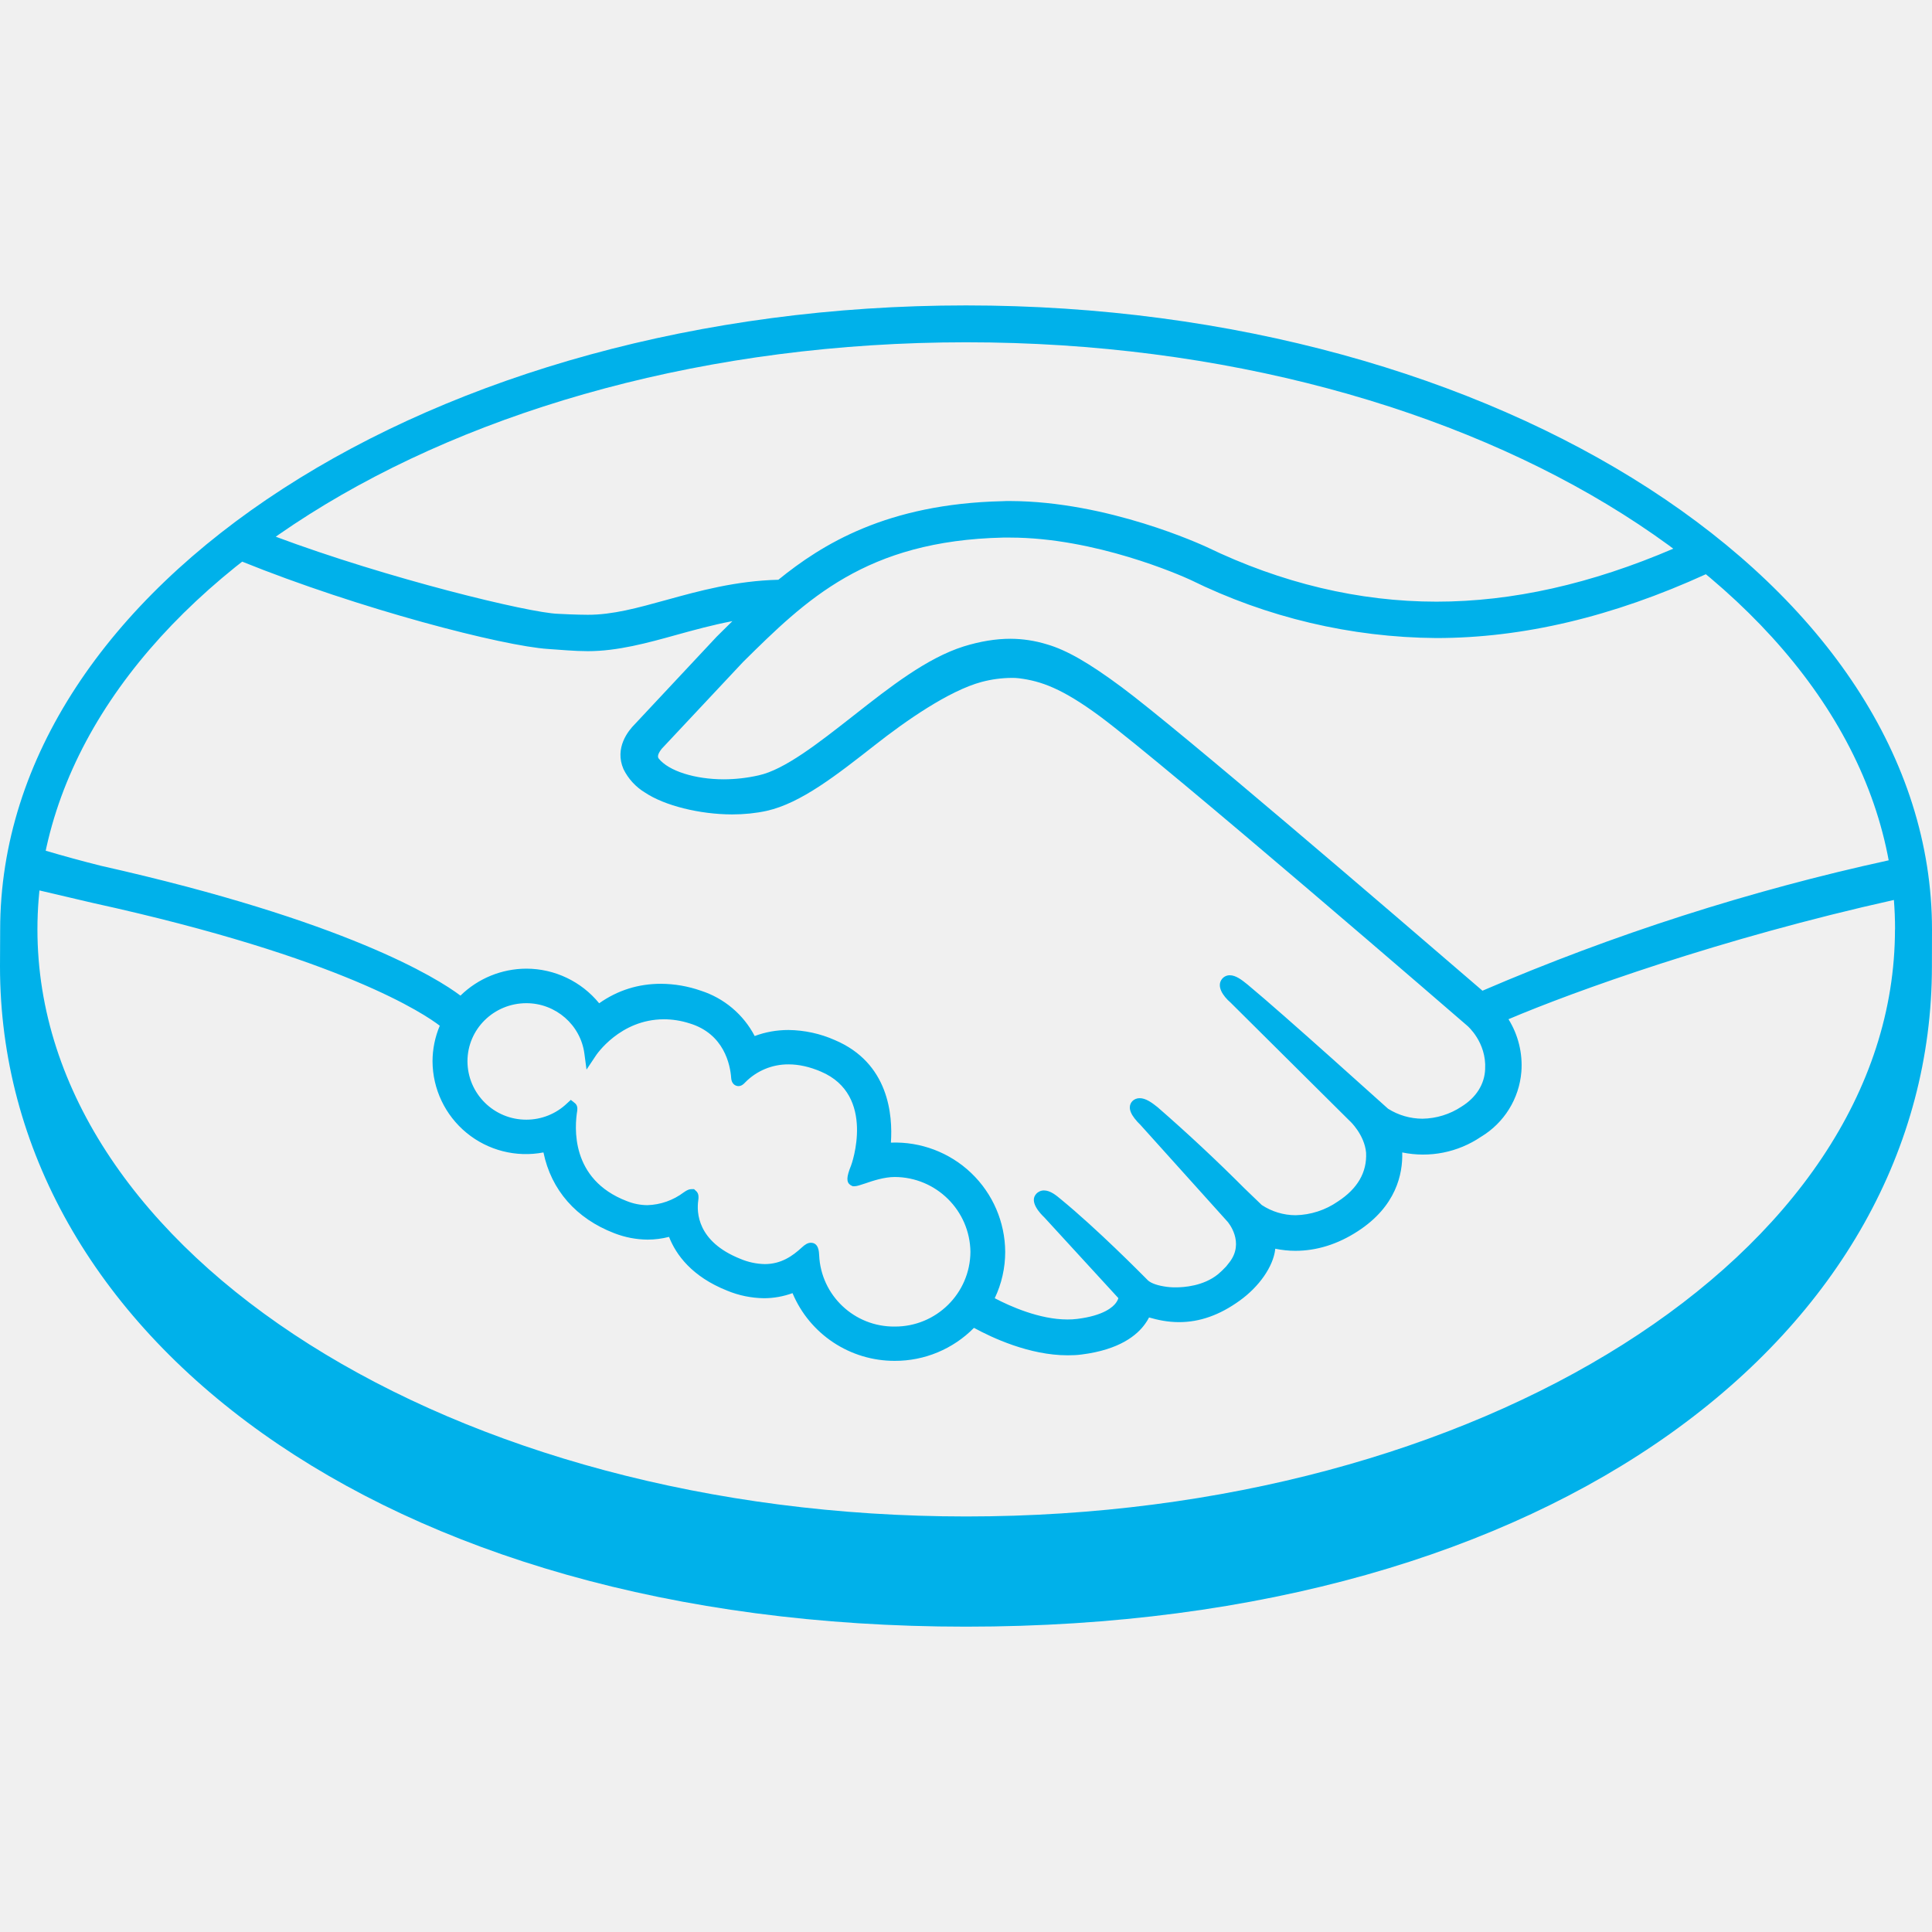
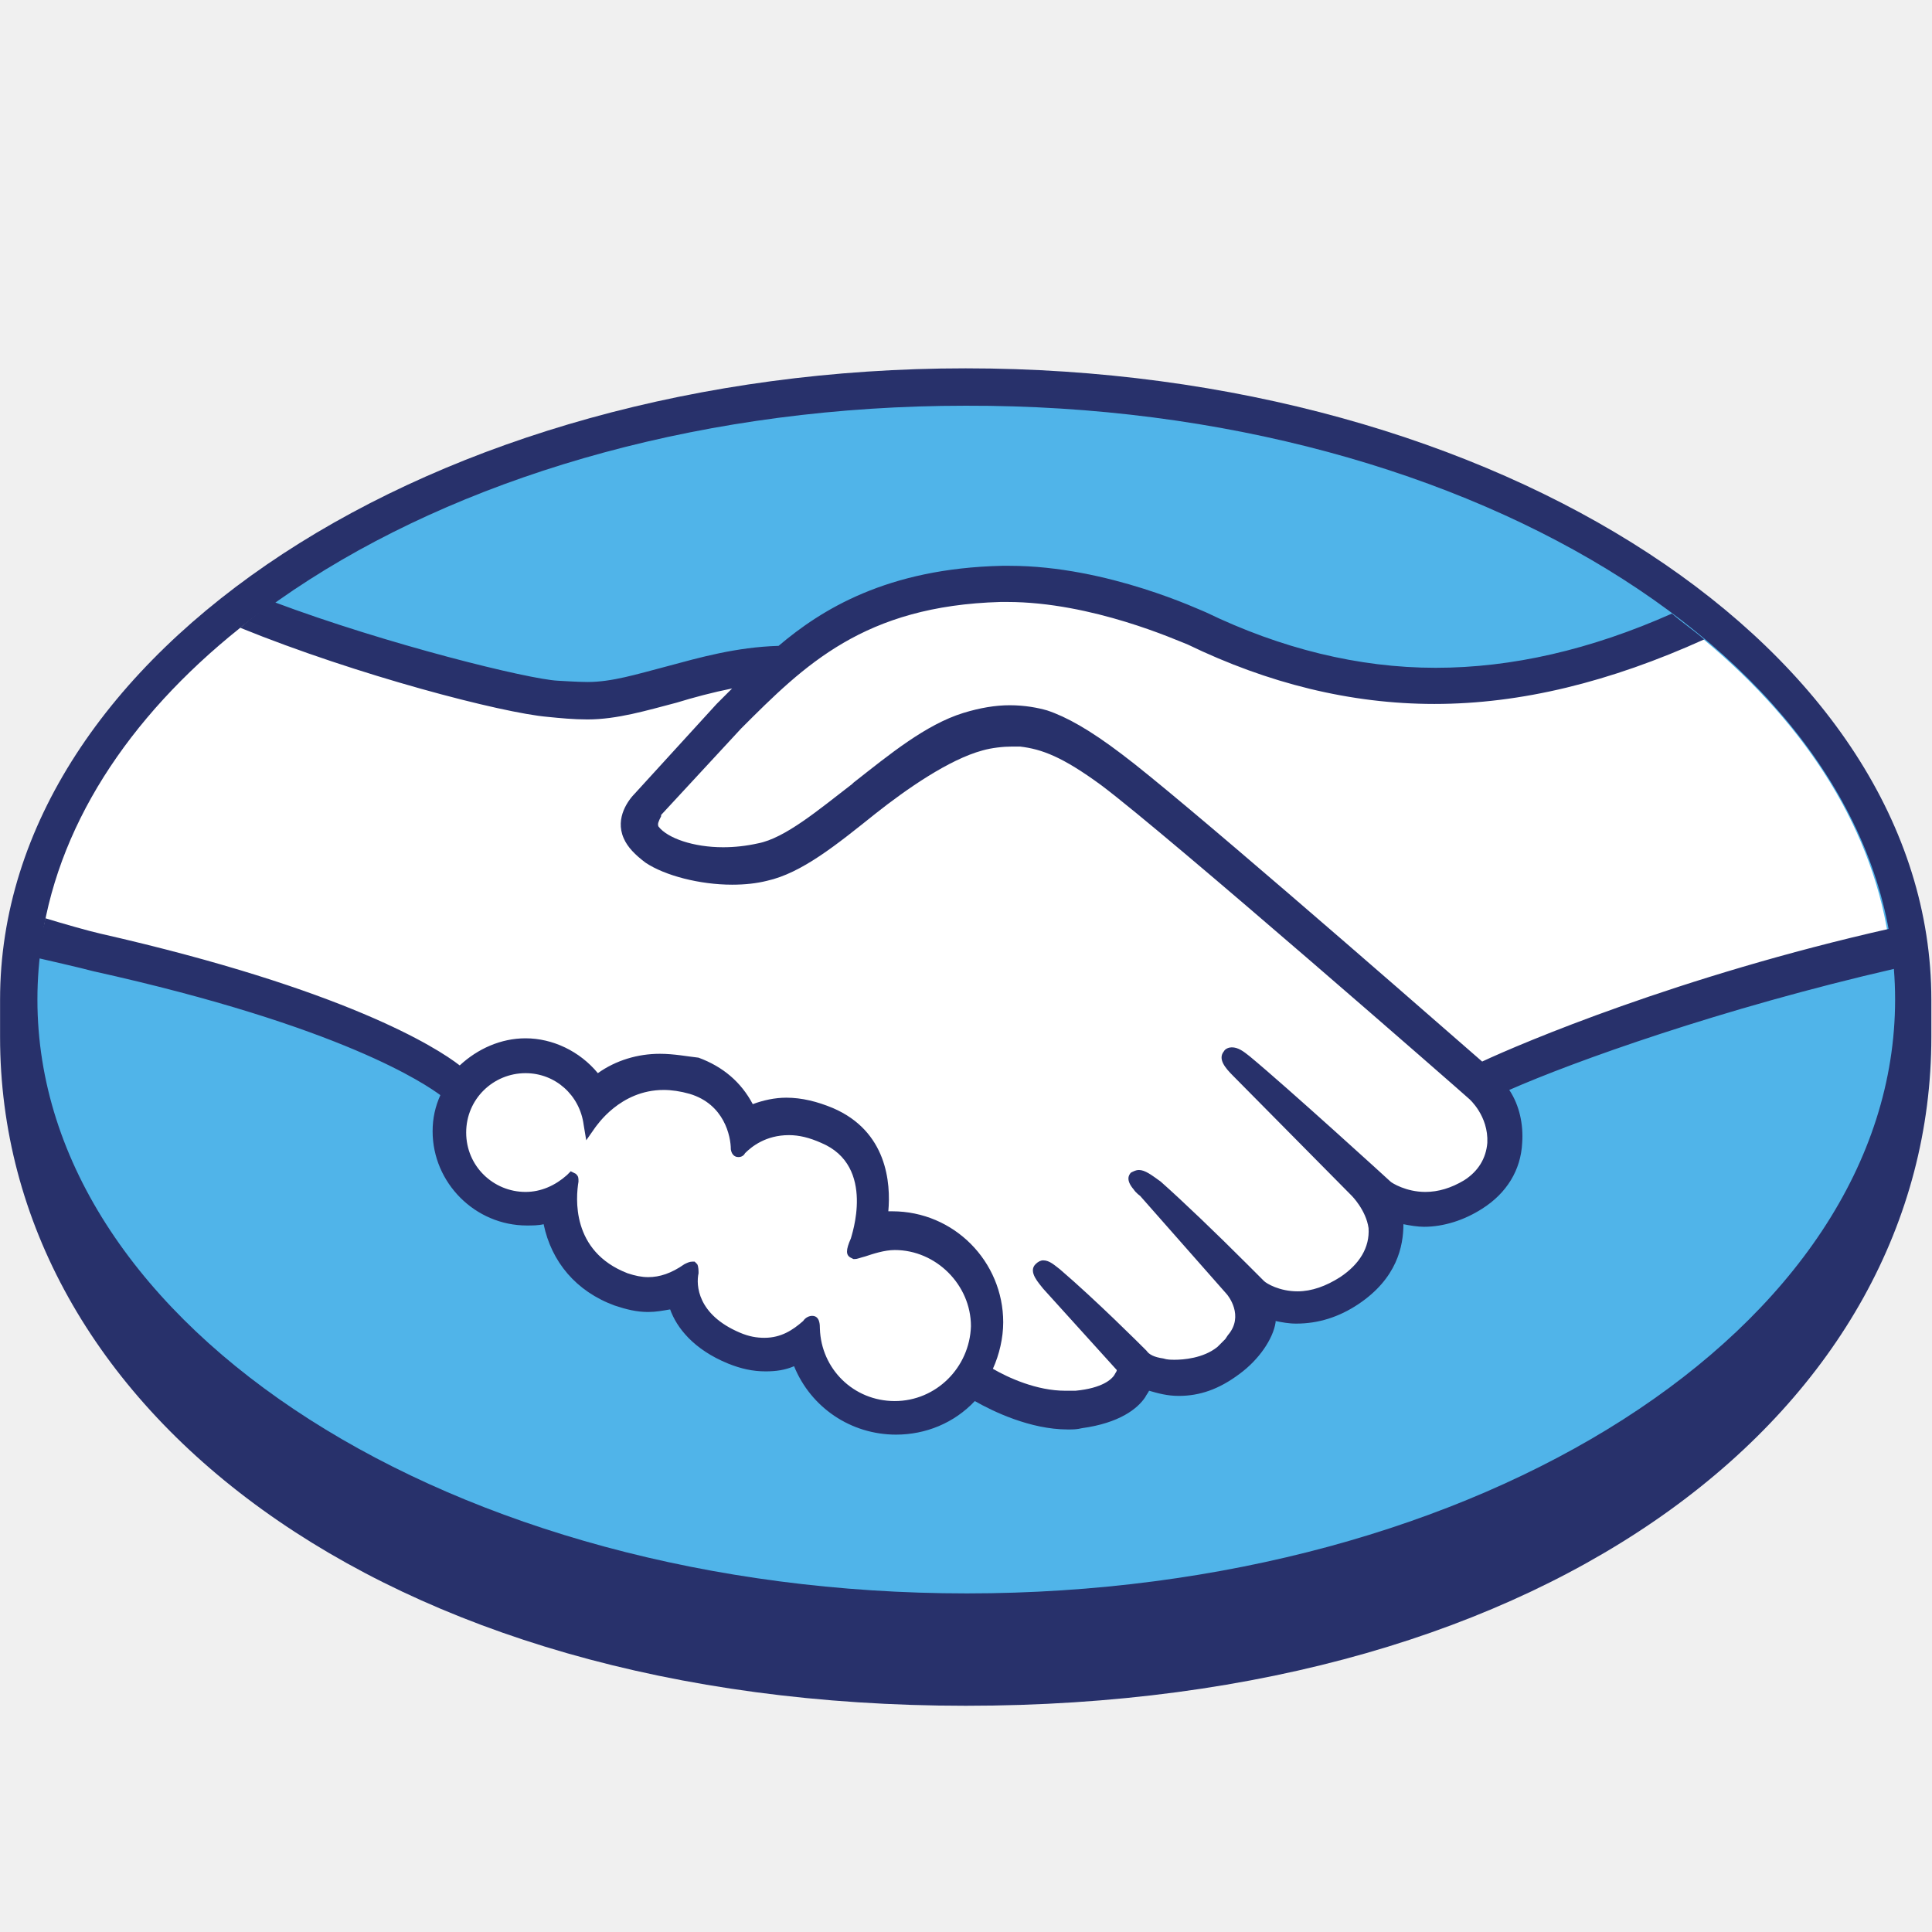
- <svg xmlns="http://www.w3.org/2000/svg" role="img" aria-labelledby="mercado-pago-title" viewBox="0 0 24 24">
-   <path fill="#00B1EA" d="M11.115 16.479a.93.927 0 0 1-.939-.886c-.002-.042-.006-.155-.103-.155-.04 0-.074.023-.113.059-.112.103-.254.206-.46.206a.816.814 0 0 1-.305-.066c-.535-.214-.542-.578-.521-.725.006-.038.007-.08-.02-.11l-.032-.03h-.034c-.027 0-.055.012-.093.039a.788.786 0 0 1-.454.16.7.699 0 0 1-.253-.05c-.708-.27-.65-.928-.617-1.126.005-.041-.005-.072-.03-.092l-.05-.04-.047.043a.728.726 0 0 1-.505.203.73.728 0 0 1-.732-.725c0-.4.328-.722.732-.722.364 0 .675.27.721.63l.026.195.11-.165c.01-.018.307-.46.852-.46.102 0 .21.016.316.05.434.13.508.52.519.68.008.094.075.1.09.1.037 0 .064-.024.083-.045a.746.744 0 0 1 .54-.225c.128 0 .263.03.402.09.69.293.379 1.158.374 1.167-.058.144-.061.207-.005.244l.027.013h.02c.03 0 .07-.014.134-.035.093-.032.235-.08.367-.08a.944.942 0 0 1 .94.93.936.934 0 0 1-.94.928zm7.302-4.171c-1.138-.98-3.768-3.24-4.481-3.77-.406-.302-.685-.462-.928-.533a1.559 1.554 0 0 0-.456-.07c-.182 0-.376.032-.58.095-.46.145-.918.505-1.362.854l-.023.018c-.414.324-.84.66-1.164.73a1.986 1.98 0 0 1-.43.049c-.362 0-.687-.104-.81-.258-.02-.025-.007-.066.04-.125l.008-.008 1-1.067c.783-.774 1.525-1.506 3.23-1.545h.085c1.062 0 2.12.469 2.24.524a7.03 7.03 0 0 0 3.056.724c1.076 0 2.188-.263 3.354-.795a9.135 9.11 0 0 0-.405-.317c-1.025.44-2.003.66-2.946.66-.962 0-1.925-.229-2.858-.68-.05-.022-1.22-.567-2.44-.57-.032 0-.065 0-.096.002-1.434.033-2.24.536-2.782.976-.528.013-.982.138-1.388.25-.361.1-.673.186-.979.185-.125 0-.35-.01-.37-.012-.35-.01-2.115-.437-3.518-.962-.143.1-.28.203-.415.31 1.466.593 3.25 1.053 3.812 1.089.157.01.323.027.491.027.372 0 .744-.103 1.104-.203.213-.059.446-.123.692-.17l-.196.194-1.017 1.087c-.08.08-.254.294-.14.557a.705.703 0 0 0 .268.292c.243.162.677.27 1.08.271.152 0 .297-.015.43-.044.427-.095.874-.448 1.349-.82.377-.296.913-.672 1.323-.782a1.494 1.49 0 0 1 .37-.05.611.61 0 0 1 .095.005c.27.034.533.125 1.003.472.835.62 4.531 3.815 4.566 3.846.002.002.238.203.22.537-.007.186-.11.352-.294.466a.902.9 0 0 1-.484.15.804.802 0 0 1-.428-.124c-.014-.01-1.28-1.157-1.746-1.543-.074-.06-.146-.115-.22-.115a.122.122 0 0 0-.096.045c-.073.09.01.212.105.294l1.48 1.47c.002 0 .184.17.204.395.012.244-.106.447-.35.606a.957.955 0 0 1-.526.171.766.764 0 0 1-.42-.127l-.214-.206a21.035 20.978 0 0 0-1.08-1.009c-.072-.058-.148-.112-.221-.112a.127.127 0 0 0-.094.038c-.033.037-.056.103.028.212a.698.696 0 0 0 .075.083l1.078 1.198c.01.01.222.26.024.511l-.038.048a1.18 1.178 0 0 1-.1.096c-.184.15-.43.164-.527.164a.8.798 0 0 1-.147-.012c-.106-.018-.178-.048-.212-.089l-.013-.013c-.06-.06-.602-.609-1.054-.98-.059-.05-.133-.11-.21-.11a.128.128 0 0 0-.096.042c-.09.096.044.24.1.293l.92 1.003a.204.204 0 0 1-.033.062c-.033.044-.144.155-.479.196a.91.907 0 0 1-.122.007c-.345 0-.712-.164-.902-.264a1.343 1.34 0 0 0 .13-.576 1.368 1.365 0 0 0-1.42-1.357c.024-.342-.025-.99-.697-1.274a1.455 1.452 0 0 0-.575-.125c-.146 0-.287.025-.42.075a1.153 1.15 0 0 0-.671-.564 1.52 1.515 0 0 0-.494-.085c-.28 0-.537.08-.767.242a1.168 1.165 0 0 0-.903-.43 1.173 1.17 0 0 0-.82.335c-.287-.217-1.425-.93-4.467-1.613a17.39 17.344 0 0 1-.692-.189 4.822 4.82 0 0 0-.077.494l.67.157c3.108.682 4.136 1.391 4.309 1.525a1.145 1.142 0 0 0-.09.442 1.16 1.158 0 0 0 1.378 1.132c.096.467.406.821.879 1.003a1.165 1.162 0 0 0 .415.08c.09 0 .179-.012.266-.034.086.22.282.493.722.668a1.233 1.23 0 0 0 .457.094c.122 0 .241-.022.355-.063a1.373 1.37 0 0 0 1.269.841c.37.002.726-.147.985-.41.221.121.688.341 1.163.341.06 0 .118-.002.175-.01.47-.059.689-.24.789-.382a.571.57 0 0 0 .048-.078c.11.032.234.058.373.058.255 0 .501-.086.75-.265.244-.174.418-.424.444-.637v-.01c.083.017.167.026.251.026.265 0 .527-.082.773-.242.48-.31.562-.715.554-.98a1.28 1.279 0 0 0 .978-.194 1.04 1.04 0 0 0 .502-.808 1.088 1.085 0 0 0-.16-.653c.804-.342 2.636-1.003 4.795-1.483a4.734 4.721 0 0 0-.067-.492 27.742 27.667 0 0 0-5.049 1.62zm5.123-.763c0 4.027-5.166 7.293-11.537 7.293-6.372 0-11.538-3.266-11.538-7.293 0-4.028 5.165-7.293 11.539-7.293 6.371 0 11.537 3.265 11.537 7.293zm.46.004c0-4.272-5.374-7.755-12-7.755S.002 7.277.002 11.55L0 12.004c0 4.533 4.695 8.203 11.999 8.203 7.347 0 12-3.67 12-8.204z" />
+ <svg xmlns="http://www.w3.org/2000/svg" version="1.1" id="svg2477" x="0" y="0" viewBox="0 0 2500 2500" xml:space="preserve" width="2500" height="2500">
+   <defs id="defs42" />
+   <style id="style2">.st0{fill:#28316b}.st1{fill:#50b4e9}.st2{fill:#fff}</style>
+   <g id="layer1" transform="matrix(6.826689,0,0,6.826689,-99.3935,390.7459)">
+     <g id="g1222" transform="matrix(2.447,0,0,-2.447,79.174,33.624)">
+       <path id="path1224" class="st0" d="m 123.2,-40.3 c 0,27 -33.5,48.9 -74.8,48.9 -41.3,0 -74.8,-22 -74.8,-48.9 v -2.9 c 0,-28.6 29.3,-51.8 74.8,-51.8 45.8,0 74.8,23.2 74.8,51.8 z" />
+     </g>
+     <g id="g1226" transform="matrix(2.447,0,0,-2.447,77.933,33.615)">
+       <path id="path1228" class="st1" d="m 120.9,-40.3 c 0,-25.4 -32.2,-46 -71.9,-46 -39.8,0 -72,20.6 -72,46 0,25.4 32.2,46 71.9,46 39.8,0.1 72,-20.6 72,-46" />
+     </g>
+     <g id="g1230" transform="matrix(2.447,0,0,-2.447,36.507,27.337)">
+       <path id="path1232" class="st2" d="m 42,-28.3 c 0,-0.1 -0.8,-0.8 -0.3,-1.4 1.1,-1.5 4.6,-2.3 8.2,-1.5 2.1,0.5 4.8,2.6 7.4,4.7 2.8,2.3 5.7,4.5 8.5,5.4 3,1 4.9,0.5 6.2,0.2 1.4,-0.4 3,-1.3 5.6,-3.3 4.9,-3.7 24.7,-21 28.1,-24 2.8,1.2 15,6.5 31.6,10.2 -1.4,8.9 -6.8,17 -15,23.6 C 111,-19.2 97,-21.7 83.4,-15 c -0.1,0 -7.4,3.5 -14.7,3.3 -10.8,-0.2 -15.5,-4.9 -20.5,-9.9 z" />
+     </g>
+     <g id="g1234" transform="matrix(2.447,0,0,-2.447,63.741,36.74)">
+       <path id="path1236" class="st2" d="m 93.8,-46.2 c -0.2,0.2 -23.2,20.3 -28.5,24.3 -3,2.3 -4.7,2.8 -6.5,3.1 -0.9,0.1 -2.2,-0.1 -3.1,-0.3 -2.4,-0.7 -5.6,-2.8 -8.4,-5 -2.9,-2.3 -5.7,-4.5 -8.2,-5.1 -3.3,-0.7 -7.2,0.1 -9.1,1.4 -0.7,0.5 -1.3,1.1 -1.5,1.6 -0.7,1.6 0.6,2.8 0.8,3 l 6.4,6.9 2.2,2.2 c -2,-0.3 -3.9,-0.8 -5.8,-1.3 -2.3,-0.7 -4.5,-1.3 -6.8,-1.3 -0.9,0 -5.9,0.8 -6.9,1.1 -5.7,1.5 -10.7,3.1 -18.3,6.6 -9,-6.7 -15.1,-15.1 -16.8,-24.4 1.3,-0.3 3.4,-1 4.3,-1.2 20.5,-4.6 26.8,-9.2 28,-10.2 1.3,1.4 3.1,2.3 5.1,2.3 2.3,0 4.3,-1.1 5.5,-2.9 1.2,0.9 2.8,1.7 4.9,1.7 0.9,0 1.9,-0.2 2.9,-0.5 2.3,-0.8 3.5,-2.3 4.1,-3.7 0.8,0.4 1.7,0.6 2.8,0.6 1.1,0 2.3,-0.2 3.4,-0.7 3.8,-1.6 4.4,-5.3 4,-8.1 h 0.8 c 4.5,0 8.1,-3.6 8.1,-8.1 0,-1.4 -0.4,-2.7 -1,-3.8 1.2,-0.7 4.3,-2.2 7,-1.9 2.2,0.3 3,1 3.3,1.4 0.2,0.3 0.4,0.6 0.2,0.9 l -5.8,6.4 c 0,0 -1,0.9 -0.6,1.2 0.3,0.4 0.9,-0.2 1.3,-0.5 2.9,-2.5 6.5,-6.2 6.5,-6.2 0.1,0 0.3,-0.5 1.6,-0.7 1.1,-0.2 3.2,-0.1 4.6,1.1 0.4,0.3 0.7,0.7 1,1 l -0.1,-0.1 c 1.5,1.9 -0.2,3.8 -0.2,3.8 l -6.5,7.6 c 0,0 -1,0.9 -0.6,1.3 0.3,0.3 0.9,-0.2 1.3,-0.5 2.1,-1.8 5.2,-4.8 8,-7.6 0.6,-0.4 3.1,-2 6.5,0.2 2,1.3 2.4,3 2.4,4.2 -0.1,1.6 -1.4,2.8 -1.4,2.8 l -9.2,9.2 c 0,0 -1,0.8 -0.6,1.3 0.3,0.4 0.9,-0.2 1.3,-0.5 2.9,-2.5 10.9,-9.7 10.9,-9.7 0.1,-0.1 2.9,-2 6.2,0.1 1.2,0.8 2,1.9 2.1,3.3 0.1,2.3 -1.6,3.7 -1.6,3.7" />
+     </g>
+     <g id="g1238" transform="matrix(2.447,0,0,-2.447,44.44,41.811)">
+       <path id="path1240" class="st2" d="m 57.1,-55.9 c -1.4,0 -3,-0.8 -3.2,-0.7 -0.1,0.1 0.1,0.6 0.2,1 0.1,0.3 2,6 -2.6,7.9 -3.5,1.5 -5.6,-0.2 -6.4,-1 -0.2,-0.2 -0.3,-0.2 -0.3,0.1 -0.1,1 -0.5,3.8 -3.5,4.7 -4.3,1.3 -7.1,-1.7 -7.8,-2.8 -0.3,2.5 -2.4,4.4 -4.9,4.4 -2.8,0 -5,-2.2 -5,-5 0,-2.8 2.2,-5 5,-5 1.3,0 2.6,0.5 3.5,1.4 v -0.2 c -0.2,-1.2 -0.6,-5.8 4.1,-7.6 1.9,-0.7 3.5,-0.2 4.8,0.8 0.4,0.3 0.5,0.2 0.4,-0.2 -0.2,-1.2 0,-3.6 3.5,-5.1 2.6,-1.1 4.2,0 5.2,1 0.4,0.4 0.6,0.3 0.6,-0.3 0.1,-3.4 2.9,-6 6.3,-6 3.5,0 6.3,2.8 6.3,6.3 0.1,3.5 -2.7,6.3 -6.2,6.3" />
+     </g>
+     <g id="g1242" transform="matrix(2.447,0,0,-2.447,44.44,47.076)">
+       <path id="path1244" class="st0" d="m 57.1,-65.9 c -3.2,0 -5.7,2.5 -5.8,5.6 0,0.3 0,1 -0.6,1 -0.2,0 -0.5,-0.1 -0.7,-0.4 -0.8,-0.7 -1.7,-1.3 -3,-1.3 -0.6,0 -1.2,0.1 -1.9,0.4 -3.3,1.4 -3.4,3.7 -3.2,4.6 0,0.2 0,0.5 -0.1,0.7 l -0.2,0.2 h -0.2 c -0.2,0 -0.4,-0.1 -0.6,-0.2 -1,-0.7 -1.9,-1 -2.8,-1 -0.5,0 -1,0.1 -1.6,0.3 -4.4,1.7 -4,5.9 -3.8,7.1 0,0.3 0,0.4 -0.2,0.6 l -0.4,0.2 -0.3,-0.3 c -0.9,-0.8 -2,-1.3 -3.2,-1.3 -2.5,0 -4.6,2 -4.6,4.6 0,2.6 2.1,4.6 4.6,4.6 2.3,0 4.2,-1.7 4.5,-4 l 0.2,-1.2 0.7,1 c 0.1,0.1 1.9,2.9 5.3,2.9 0.6,0 1.3,-0.1 2,-0.3 2.7,-0.8 3.2,-3.3 3.2,-4.3 0.1,-0.6 0.5,-0.6 0.6,-0.6 0.2,0 0.4,0.1 0.5,0.3 0.5,0.5 1.6,1.4 3.4,1.4 0.8,0 1.6,-0.2 2.5,-0.6 4.3,-1.8 2.3,-7.3 2.3,-7.4 -0.4,-0.9 -0.4,-1.3 0,-1.5 l 0.2,-0.1 H 54 c 0.2,0 0.4,0.1 0.8,0.2 0.6,0.2 1.5,0.5 2.3,0.5 3.2,0 5.9,-2.7 5.9,-5.9 -0.1,-3.2 -2.7,-5.8 -5.9,-5.8 m 45.5,26.3 c -7.1,6.2 -23.5,20.5 -27.9,23.8 -2.5,1.9 -4.3,2.9 -5.8,3.4 -0.7,0.2 -1.7,0.4 -2.9,0.4 -1.1,0 -2.3,-0.2 -3.6,-0.6 -2.9,-0.9 -5.7,-3.2 -8.5,-5.4 l -0.1,-0.1 c -2.6,-2 -5.2,-4.2 -7.3,-4.6 -0.9,-0.2 -1.8,-0.3 -2.7,-0.3 -2.3,0 -4.3,0.7 -5,1.6 -0.1,0.2 0,0.4 0.2,0.8 v 0.1 l 6.2,6.7 c 4.9,4.9 9.5,9.5 20.1,9.8 h 0.5 c 6.6,0 13.2,-3 14,-3.3 6.2,-3 12.6,-4.6 19.1,-4.6 6.7,0 13.6,1.7 20.9,5 -0.8,0.7 -1.7,1.3 -2.5,2 -6.3,-2.8 -12.4,-4.2 -18.3,-4.2 -6,0 -12,1.5 -17.8,4.3 -0.3,0.1 -7.6,3.6 -15.2,3.6 H 65.4 C 56.5,-1.4 51.4,-4.6 48.1,-7.4 44.8,-7.5 42,-8.3 39.4,-9 c -2.3,-0.6 -4.2,-1.2 -6.1,-1.2 -0.8,0 -2.2,0.1 -2.3,0.1 C 28.8,-10 17.8,-7.3 9,-4 8.1,-4.6 7.2,-5.3 6.4,-6 c 9.1,-3.7 20.3,-6.6 23.8,-6.9 1,-0.1 2,-0.2 3.1,-0.2 2.3,0 4.6,0.7 6.9,1.3 1.3,0.4 2.8,0.8 4.3,1.1 l -1.2,-1.2 -6.3,-6.9 c -0.5,-0.5 -1.6,-1.9 -0.9,-3.5 0.3,-0.7 0.9,-1.3 1.7,-1.9 1.5,-1 4.2,-1.7 6.7,-1.7 1,0 1.9,0.1 2.7,0.3 2.7,0.6 5.4,2.8 8.4,5.2 2.4,1.9 5.7,4.2 8.3,4.9 0.7,0.2 1.6,0.3 2.3,0.3 h 0.6 c 1.7,-0.2 3.3,-0.8 6.3,-3 5.2,-3.9 28.3,-24.1 28.5,-24.3 0,0 1.5,-1.3 1.4,-3.4 -0.1,-1.2 -0.7,-2.2 -1.8,-2.9 -1,-0.6 -2,-0.9 -3,-0.9 -1.5,0 -2.6,0.7 -2.7,0.8 -0.1,0.1 -8,7.3 -10.9,9.7 -0.5,0.4 -0.9,0.7 -1.4,0.7 -0.2,0 -0.5,-0.1 -0.6,-0.3 -0.5,-0.6 0.1,-1.3 0.7,-1.9 l 9.2,-9.3 c 0,0 1.1,-1.1 1.3,-2.5 0.1,-1.5 -0.7,-2.8 -2.2,-3.8 -1.1,-0.7 -2.2,-1.1 -3.3,-1.1 -1.4,0 -2.4,0.6 -2.6,0.8 l -1.3,1.3 c -2.4,2.4 -4.9,4.8 -6.7,6.4 -0.7,0.5 -1.2,0.9 -1.7,0.9 -0.2,0 -0.4,-0.1 -0.6,-0.2 -0.2,-0.2 -0.4,-0.6 0.2,-1.3 0.2,-0.3 0.5,-0.5 0.5,-0.5 l 6.7,-7.6 c 0.1,-0.1 1.4,-1.7 0.1,-3.2 l -0.2,-0.3 -0.6,-0.6 c -1.1,-0.9 -2.7,-1 -3.3,-1 -0.3,0 -0.6,0 -0.9,0.1 -0.7,0.1 -1.1,0.3 -1.3,0.6 l -0.1,0.1 c -0.4,0.4 -3.8,3.8 -6.6,6.2 -0.4,0.3 -0.8,0.7 -1.3,0.7 -0.2,0 -0.4,-0.1 -0.6,-0.3 -0.6,-0.6 0.3,-1.5 0.6,-1.9 l 5.7,-6.3 c 0,-0.1 -0.1,-0.2 -0.2,-0.4 -0.2,-0.3 -0.9,-1 -3,-1.2 h -0.8 c -2.2,0 -4.4,1 -5.6,1.7 0.5,1.1 0.8,2.4 0.8,3.6 0,4.7 -3.8,8.6 -8.6,8.6 h -0.3 c 0.2,2.2 -0.1,6.2 -4.3,8 -1.2,0.5 -2.4,0.8 -3.6,0.8 -0.9,0 -1.8,-0.2 -2.6,-0.5 -0.9,1.7 -2.3,2.9 -4.2,3.6 -0.9,0.1 -1.9,0.3 -3,0.3 -1.7,0 -3.4,-0.5 -4.8,-1.5 -1.4,1.7 -3.5,2.7 -5.6,2.7 -1.9,0 -3.7,-0.8 -5.1,-2.1 -1.8,1.4 -8.9,5.9 -27.8,10.2 -0.9,0.2 -3,0.8 -4.3,1.2 -0.2,-1 -0.4,-2.1 -0.5,-3.1 0,0 3.5,-0.8 4.2,-1 19.4,-4.3 25.8,-8.8 26.9,-9.6 -0.4,-0.9 -0.6,-1.8 -0.6,-2.8 0,-4 3.3,-7.3 7.3,-7.3 0.4,0 0.9,0 1.3,0.1 0.6,-2.9 2.5,-5.2 5.5,-6.3 0.9,-0.3 1.7,-0.5 2.6,-0.5 0.6,0 1.1,0.1 1.7,0.2 0.5,-1.4 1.8,-3.1 4.5,-4.2 1,-0.4 1.9,-0.6 2.9,-0.6 0.8,0 1.5,0.1 2.2,0.4 1.3,-3.2 4.4,-5.3 7.9,-5.3 2.3,0 4.5,0.9 6.1,2.6 1.4,-0.8 4.3,-2.2 7.2,-2.2 0.4,0 0.7,0 1.1,0.1 2.9,0.4 4.3,1.5 4.9,2.4 0.1,0.2 0.2,0.3 0.3,0.5 0.7,-0.2 1.4,-0.4 2.3,-0.4 1.6,0 3.1,0.5 4.7,1.7 1.5,1.1 2.6,2.7 2.8,4 v 0.1 c 0.5,-0.1 1,-0.2 1.6,-0.2 1.7,0 3.3,0.5 4.8,1.5 3,2 3.5,4.5 3.5,6.2 0.5,-0.1 1.1,-0.2 1.6,-0.2 1.5,0 3.1,0.5 4.5,1.4 1.9,1.2 3,3 3.1,5.1 0.1,1.4 -0.2,2.9 -1,4.1 5,2.2 16.4,6.3 29.9,9.4 -0.1,1 -0.2,2.1 -0.4,3.1 -16.4,-3.7 -28.6,-8.9 -31.6,-10.3" />
+     </g>
+     <g id="g1246" transform="matrix(2.447,0,0,-2.447,186.497,28.537)" />
+     <g id="g1250" transform="matrix(2.447,0,0,-2.447,157.711,26.828)" />
+     <g id="g1254" transform="matrix(2.447,0,0,-2.447,141.493,21.122)" />
+     <g id="g1258" transform="matrix(2.447,0,0,-2.447,133.442,18.063)" />
+     <g id="g1262" transform="matrix(2.447,0,0,-2.447,115.171,21.834)" />
+     <g id="g1266" transform="matrix(2.447,0,0,-2.447,109.013,32.384)" />
+     <g id="g1270" transform="matrix(2.447,0,0,-2.447,171.552,28.566)" />
+     <g id="g1274" transform="matrix(2.447,0,0,-2.447,98.857,45.644)" />
+     <g id="g1278" transform="matrix(2.447,0,0,-2.447,120.682,45.647)" />
+     <g id="g1282" transform="matrix(2.447,0,0,-2.447,112.153,47.114)" />
+     <g id="g1286" transform="matrix(2.447,0,0,-2.447,141.132,48.744)" />
+   </g>
</svg>
